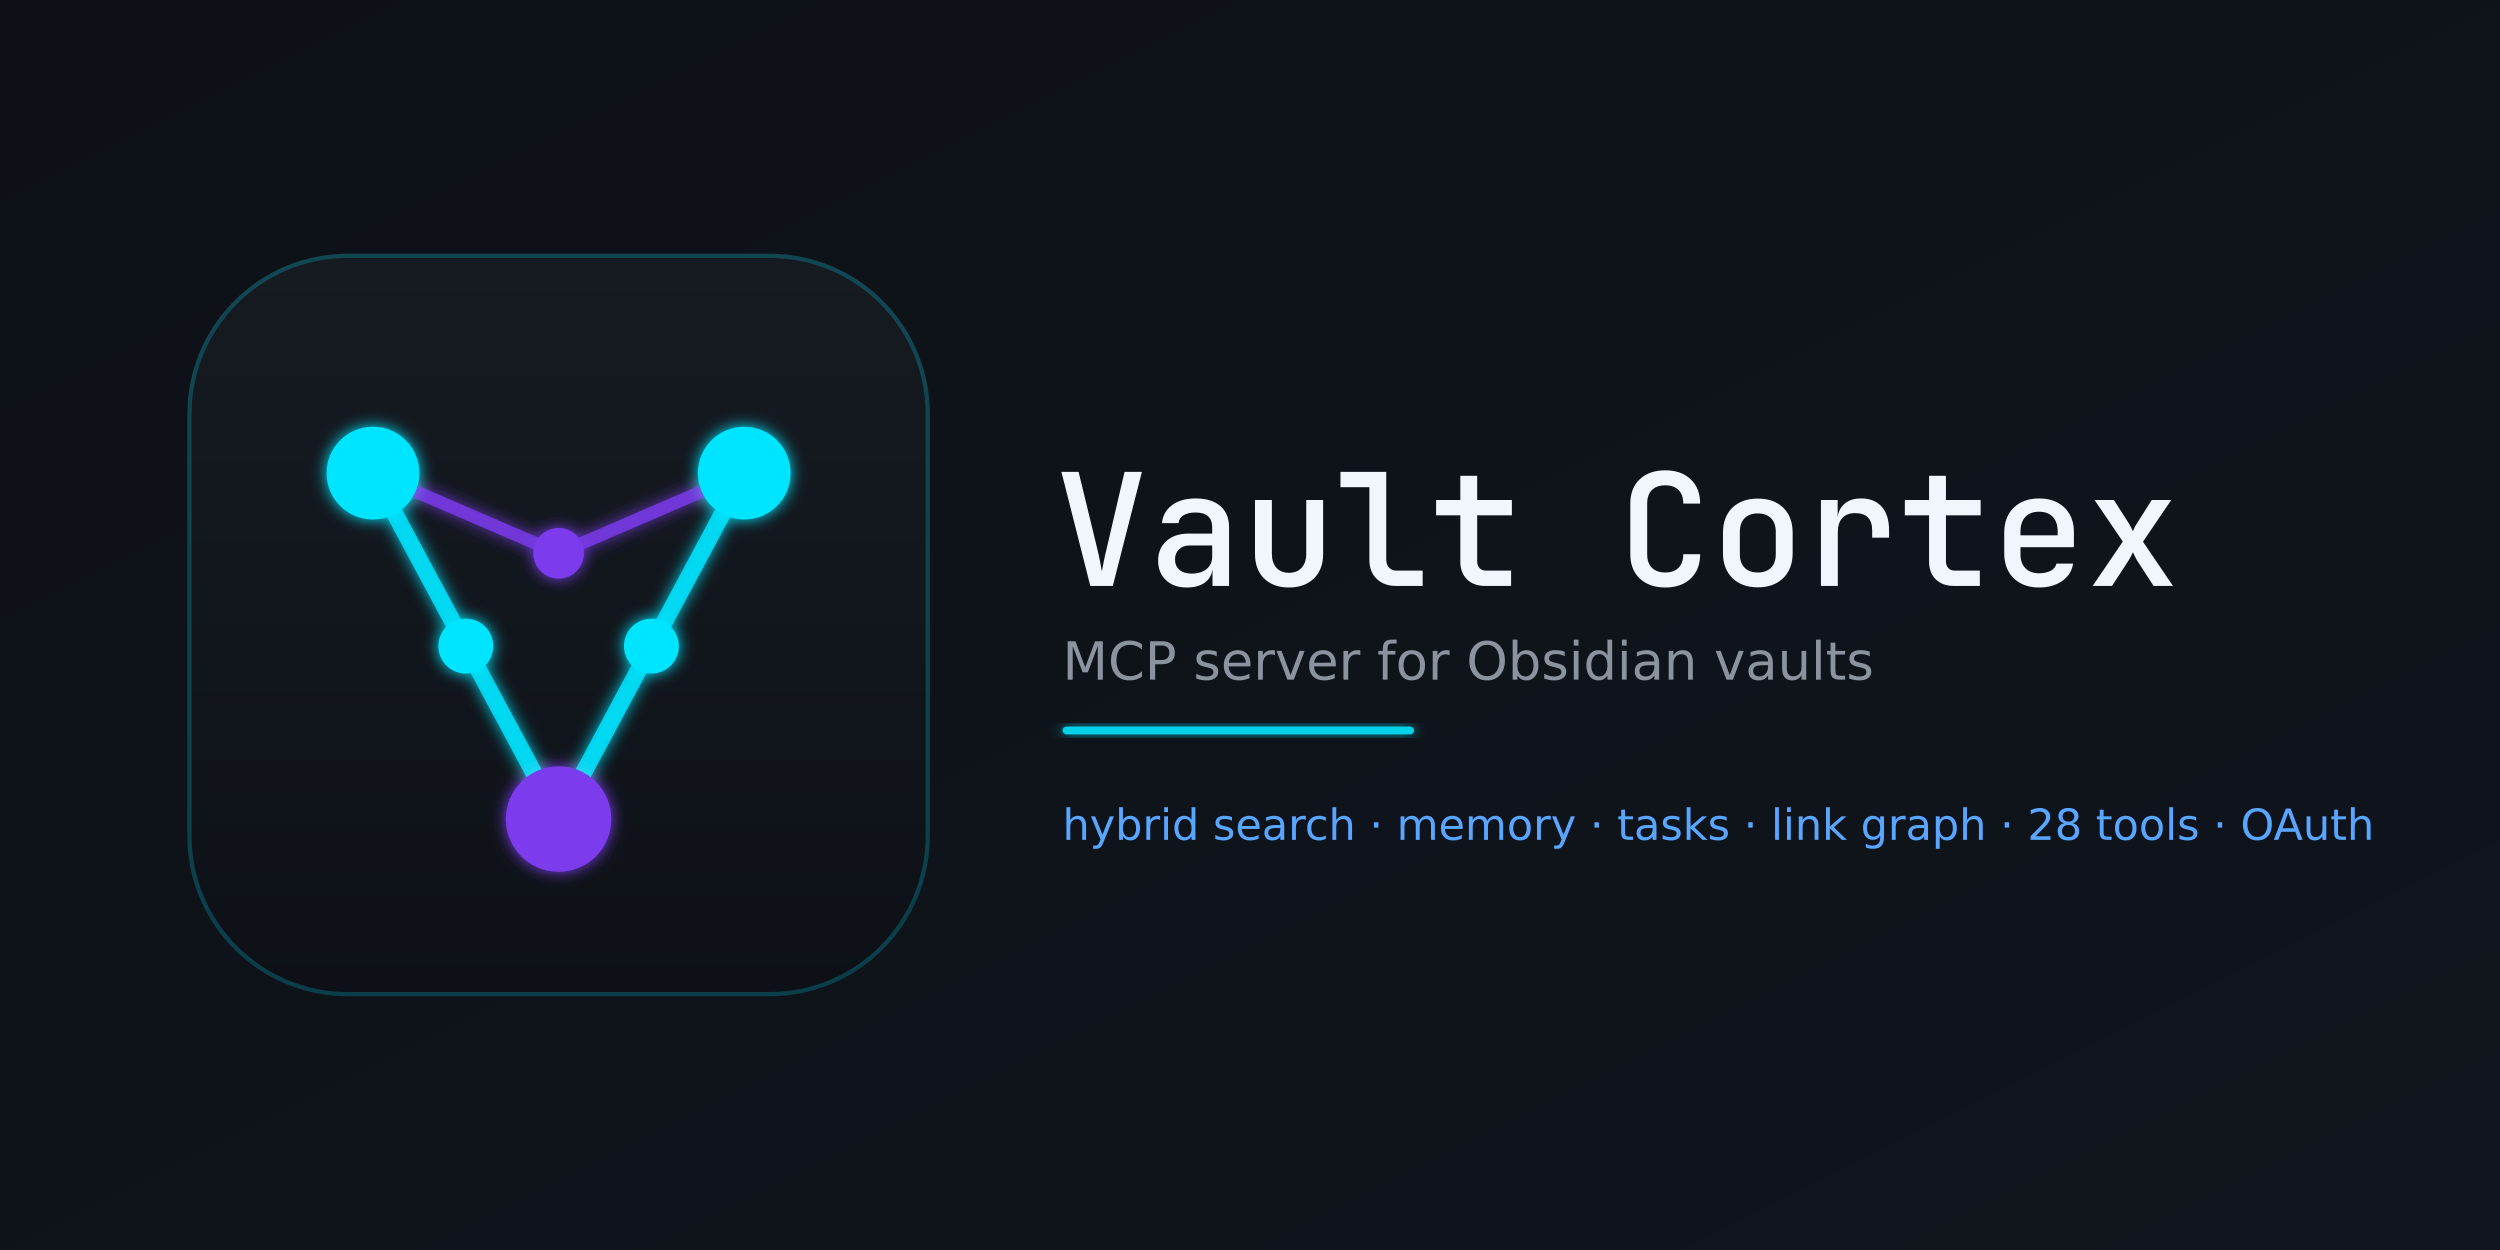
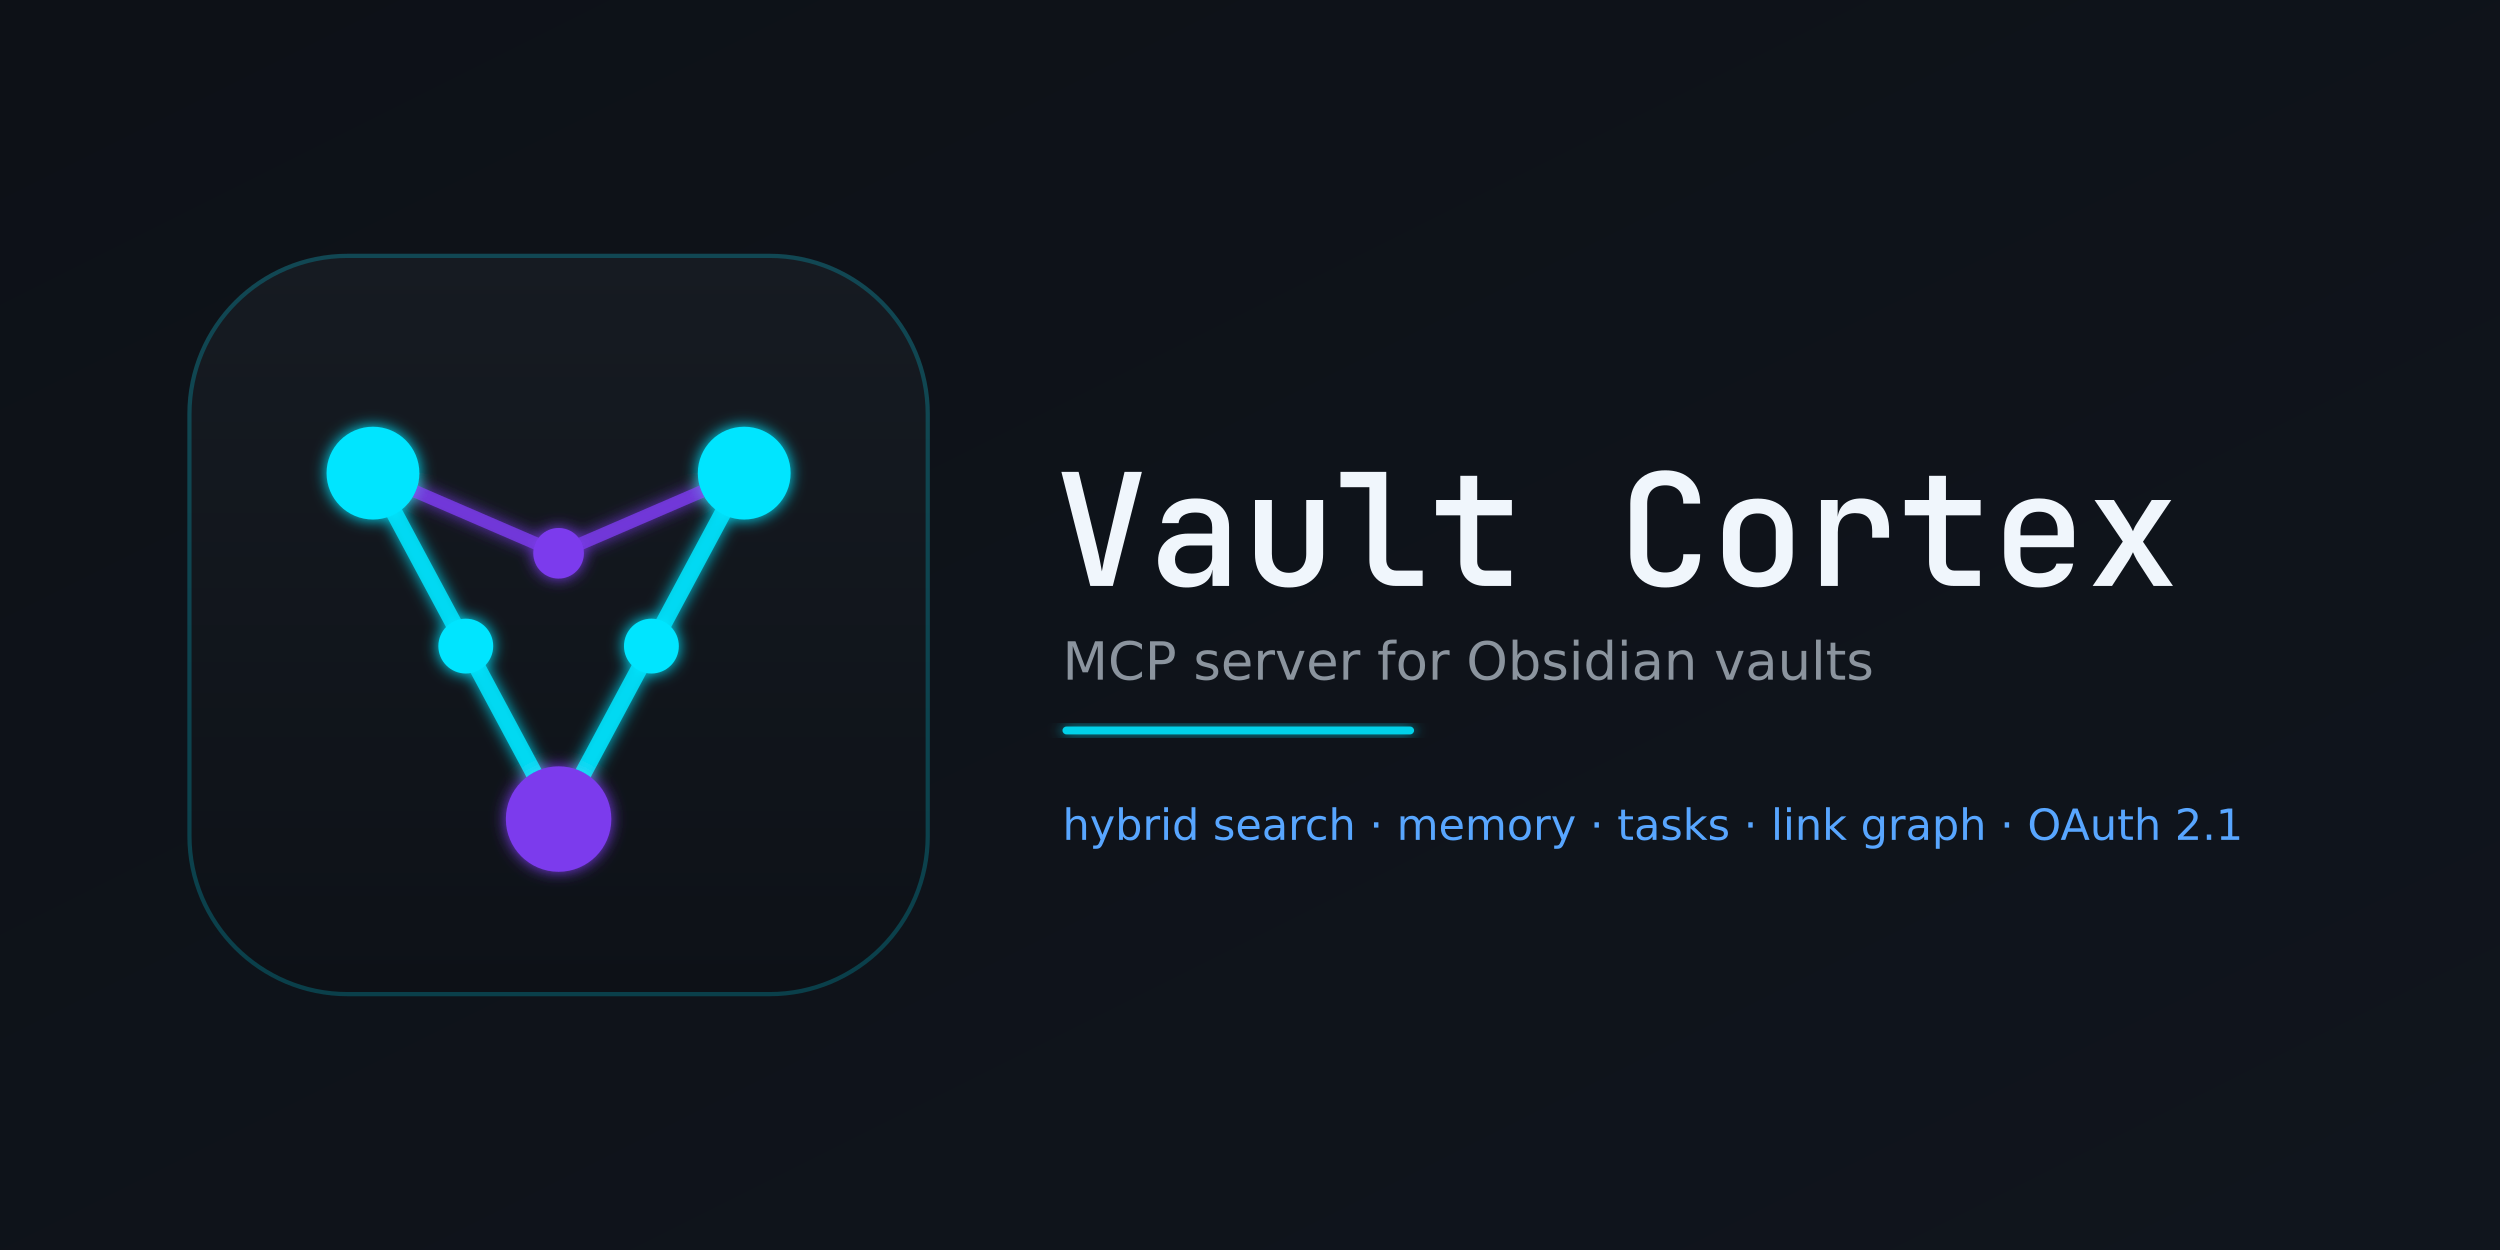
<svg xmlns="http://www.w3.org/2000/svg" width="1280" height="640" viewBox="0 0 1280 640" fill="none">
  <defs>
    <linearGradient id="bg" x1="0" y1="0" x2="1" y2="1">
      <stop offset="0" stop-color="#0d1117" />
      <stop offset="1" stop-color="#10151d" />
    </linearGradient>
    <linearGradient id="tileGrad" x1="0" y1="0" x2="0" y2="1">
      <stop offset="0" stop-color="#161b22" />
      <stop offset="1" stop-color="#0d1117" />
    </linearGradient>
    <filter id="glow" x="-40%" y="-40%" width="180%" height="180%">
      <feGaussianBlur in="SourceGraphic" stdDeviation="3.5" result="b" />
      <feMerge>
        <feMergeNode in="b" />
        <feMergeNode in="SourceGraphic" />
      </feMerge>
    </filter>
  </defs>
  <rect width="1280" height="640" fill="url(#bg)" />
  <g transform="translate(70,104) scale(1.08)">
    <rect x="24" y="24" width="352" height="352" rx="76" fill="url(#tileGrad)" />
    <rect x="25" y="25" width="350" height="350" rx="75" fill="none" stroke="#00e5ff" stroke-width="2" opacity="0.22" />
    <g filter="url(#glow)" stroke-linecap="round">
      <line x1="112" y1="128" x2="156" y2="210" stroke="#00e5ff" stroke-width="8" opacity="0.85" />
      <line x1="156" y1="210" x2="200" y2="292" stroke="#00e5ff" stroke-width="8" opacity="0.85" />
      <line x1="288" y1="128" x2="244" y2="210" stroke="#00e5ff" stroke-width="8" opacity="0.85" />
      <line x1="244" y1="210" x2="200" y2="292" stroke="#00e5ff" stroke-width="8" opacity="0.85" />
      <line x1="112" y1="128" x2="200" y2="166" stroke="#7c3aed" stroke-width="6" opacity="0.8" />
      <line x1="288" y1="128" x2="200" y2="166" stroke="#7c3aed" stroke-width="6" opacity="0.8" />
      <circle cx="112" cy="128" r="22" fill="#00e5ff" />
      <circle cx="288" cy="128" r="22" fill="#00e5ff" />
      <circle cx="156" cy="210" r="13" fill="#00e5ff" />
      <circle cx="244" cy="210" r="13" fill="#00e5ff" />
      <circle cx="200" cy="166" r="12" fill="#7c3aed" />
      <circle cx="200" cy="292" r="25" fill="#7c3aed" />
    </g>
  </g>
  <g transform="translate(540,300) scale(0.08,-0.08)" fill="#f0f6fc">
    <path transform="translate(0,0)" d="M228 0 43 730H153L271 244Q282 200 290.0 158.0Q298 116 302 93Q306 116 314.5 158.5Q323 201 334 245L447 730H558L372 0Z" />
    <path transform="translate(600,0)" d="M245 -10Q161 -10 111.5 37.5Q62 85 62 162Q62 240 115.0 287.5Q168 335 256 335H408V375Q408 470 301 470Q253 470 224.0 452.0Q195 434 193 402H87Q92 471 149.0 515.5Q206 560 302 560Q404 560 460.0 511.5Q516 463 516 376V0H410V103H409Q402 50 359.0 20.0Q316 -10 245 -10ZM276 79Q337 79 372.5 108.5Q408 138 408 188V259H264Q221 259 195.5 234.0Q170 209 170 170Q170 128 198.0 103.5Q226 79 276 79Z" />
    <path transform="translate(1200,0)" d="M299 -10Q199 -10 140.5 47.5Q82 105 82 204V550H190V205Q190 149 219.0 116.5Q248 84 299 84Q351 84 380.5 116.5Q410 149 410 205V550H518V204Q518 105 458.5 47.5Q399 -10 299 -10Z" />
    <path transform="translate(1800,0)" d="M385 0Q307 0 260.5 45.5Q214 91 214 167V632H29V730H322V169Q322 136 340.0 117.0Q358 98 389 98H555V0Z" />
    <path transform="translate(2400,0)" d="M355 0Q282 0 239.0 42.0Q196 84 196 156V452H41V550H196V705H304V550H526V452H304V157Q304 131 319.0 114.5Q334 98 360 98H521V0Z" />
    <path transform="translate(3600,0)" d="M308 -10Q205 -10 144.5 47.5Q84 105 84 203V527Q84 626 144.5 683.0Q205 740 308 740Q410 740 470.5 682.5Q531 625 531 527H423Q423 584 392.5 614.0Q362 644 308 644Q253 644 222.5 614.0Q192 584 192 527V203Q192 146 222.5 116.0Q253 86 308 86Q362 86 392.5 116.0Q423 146 423 203H531Q531 105 470.5 47.5Q410 -10 308 -10Z" />
    <path transform="translate(4200,0)" d="M300 -9Q198 -9 137.5 50.0Q77 109 77 211V339Q77 442 137.0 500.5Q197 559 300 559Q403 559 463.0 500.5Q523 442 523 339V211Q523 109 462.5 50.0Q402 -9 300 -9ZM300 86Q354 86 384.5 116.5Q415 147 415 204V346Q415 403 384.5 433.5Q354 464 300 464Q246 464 215.5 433.5Q185 403 185 346V204Q185 147 215.5 116.5Q246 86 300 86Z" />
    <path transform="translate(4800,0)" d="M104 0V550H211V442Q219 497 258.0 528.5Q297 560 361 560Q446 560 493.0 507.0Q540 454 540 358V309H432V355Q432 466 323 466Q269 466 240.5 434.5Q212 403 212 343V0Z" />
    <path transform="translate(5400,0)" d="M355 0Q282 0 239.0 42.0Q196 84 196 156V452H41V550H196V705H304V550H526V452H304V157Q304 131 319.0 114.5Q334 98 360 98H521V0Z" />
    <path transform="translate(6000,0)" d="M300 -10Q199 -10 138.0 49.0Q77 108 77 210V340Q77 442 138.0 501.0Q199 560 300 560Q368 560 418.0 533.5Q468 507 495.5 459.0Q523 411 523 347V248H181V203Q181 145 213.0 113.0Q245 81 300 81Q345 81 375.0 97.5Q405 114 411 143H518Q507 73 447.5 31.5Q388 -10 300 -10ZM181 347V324H419V348Q419 409 388.0 442.0Q357 475 300 475Q243 475 212.0 441.5Q181 408 181 347Z" />
    <path transform="translate(6600,0)" d="M43 0 236 284 55 550H179L276 398Q283 386 290.0 372.5Q297 359 301 350Q304 359 310.5 372.5Q317 386 325 398L421 550H546L365 283L557 0H433L326 165Q319 177 312.0 192.0Q305 207 301 216Q296 207 289.0 192.0Q282 177 274 165L167 0Z" />
  </g>
  <text x="544" y="348" font-family="DejaVu Sans" font-size="27" fill="#8b949e">MCP server for Obsidian vaults</text>
  <rect x="544" y="372" width="180" height="4" rx="2" fill="#00e5ff" filter="url(#glow)" opacity="0.9" />
-   <text x="544" y="430" font-family="DejaVu Sans" font-size="22" fill="#58a6ff">hybrid search · memory · tasks · link graph · 28 tools · OAuth</text>
+   <text x="544" y="430" font-family="DejaVu Sans" font-size="22" fill="#58a6ff">hybrid search · memory · tasks · link graph · OAuth 2.1</text>
</svg>
